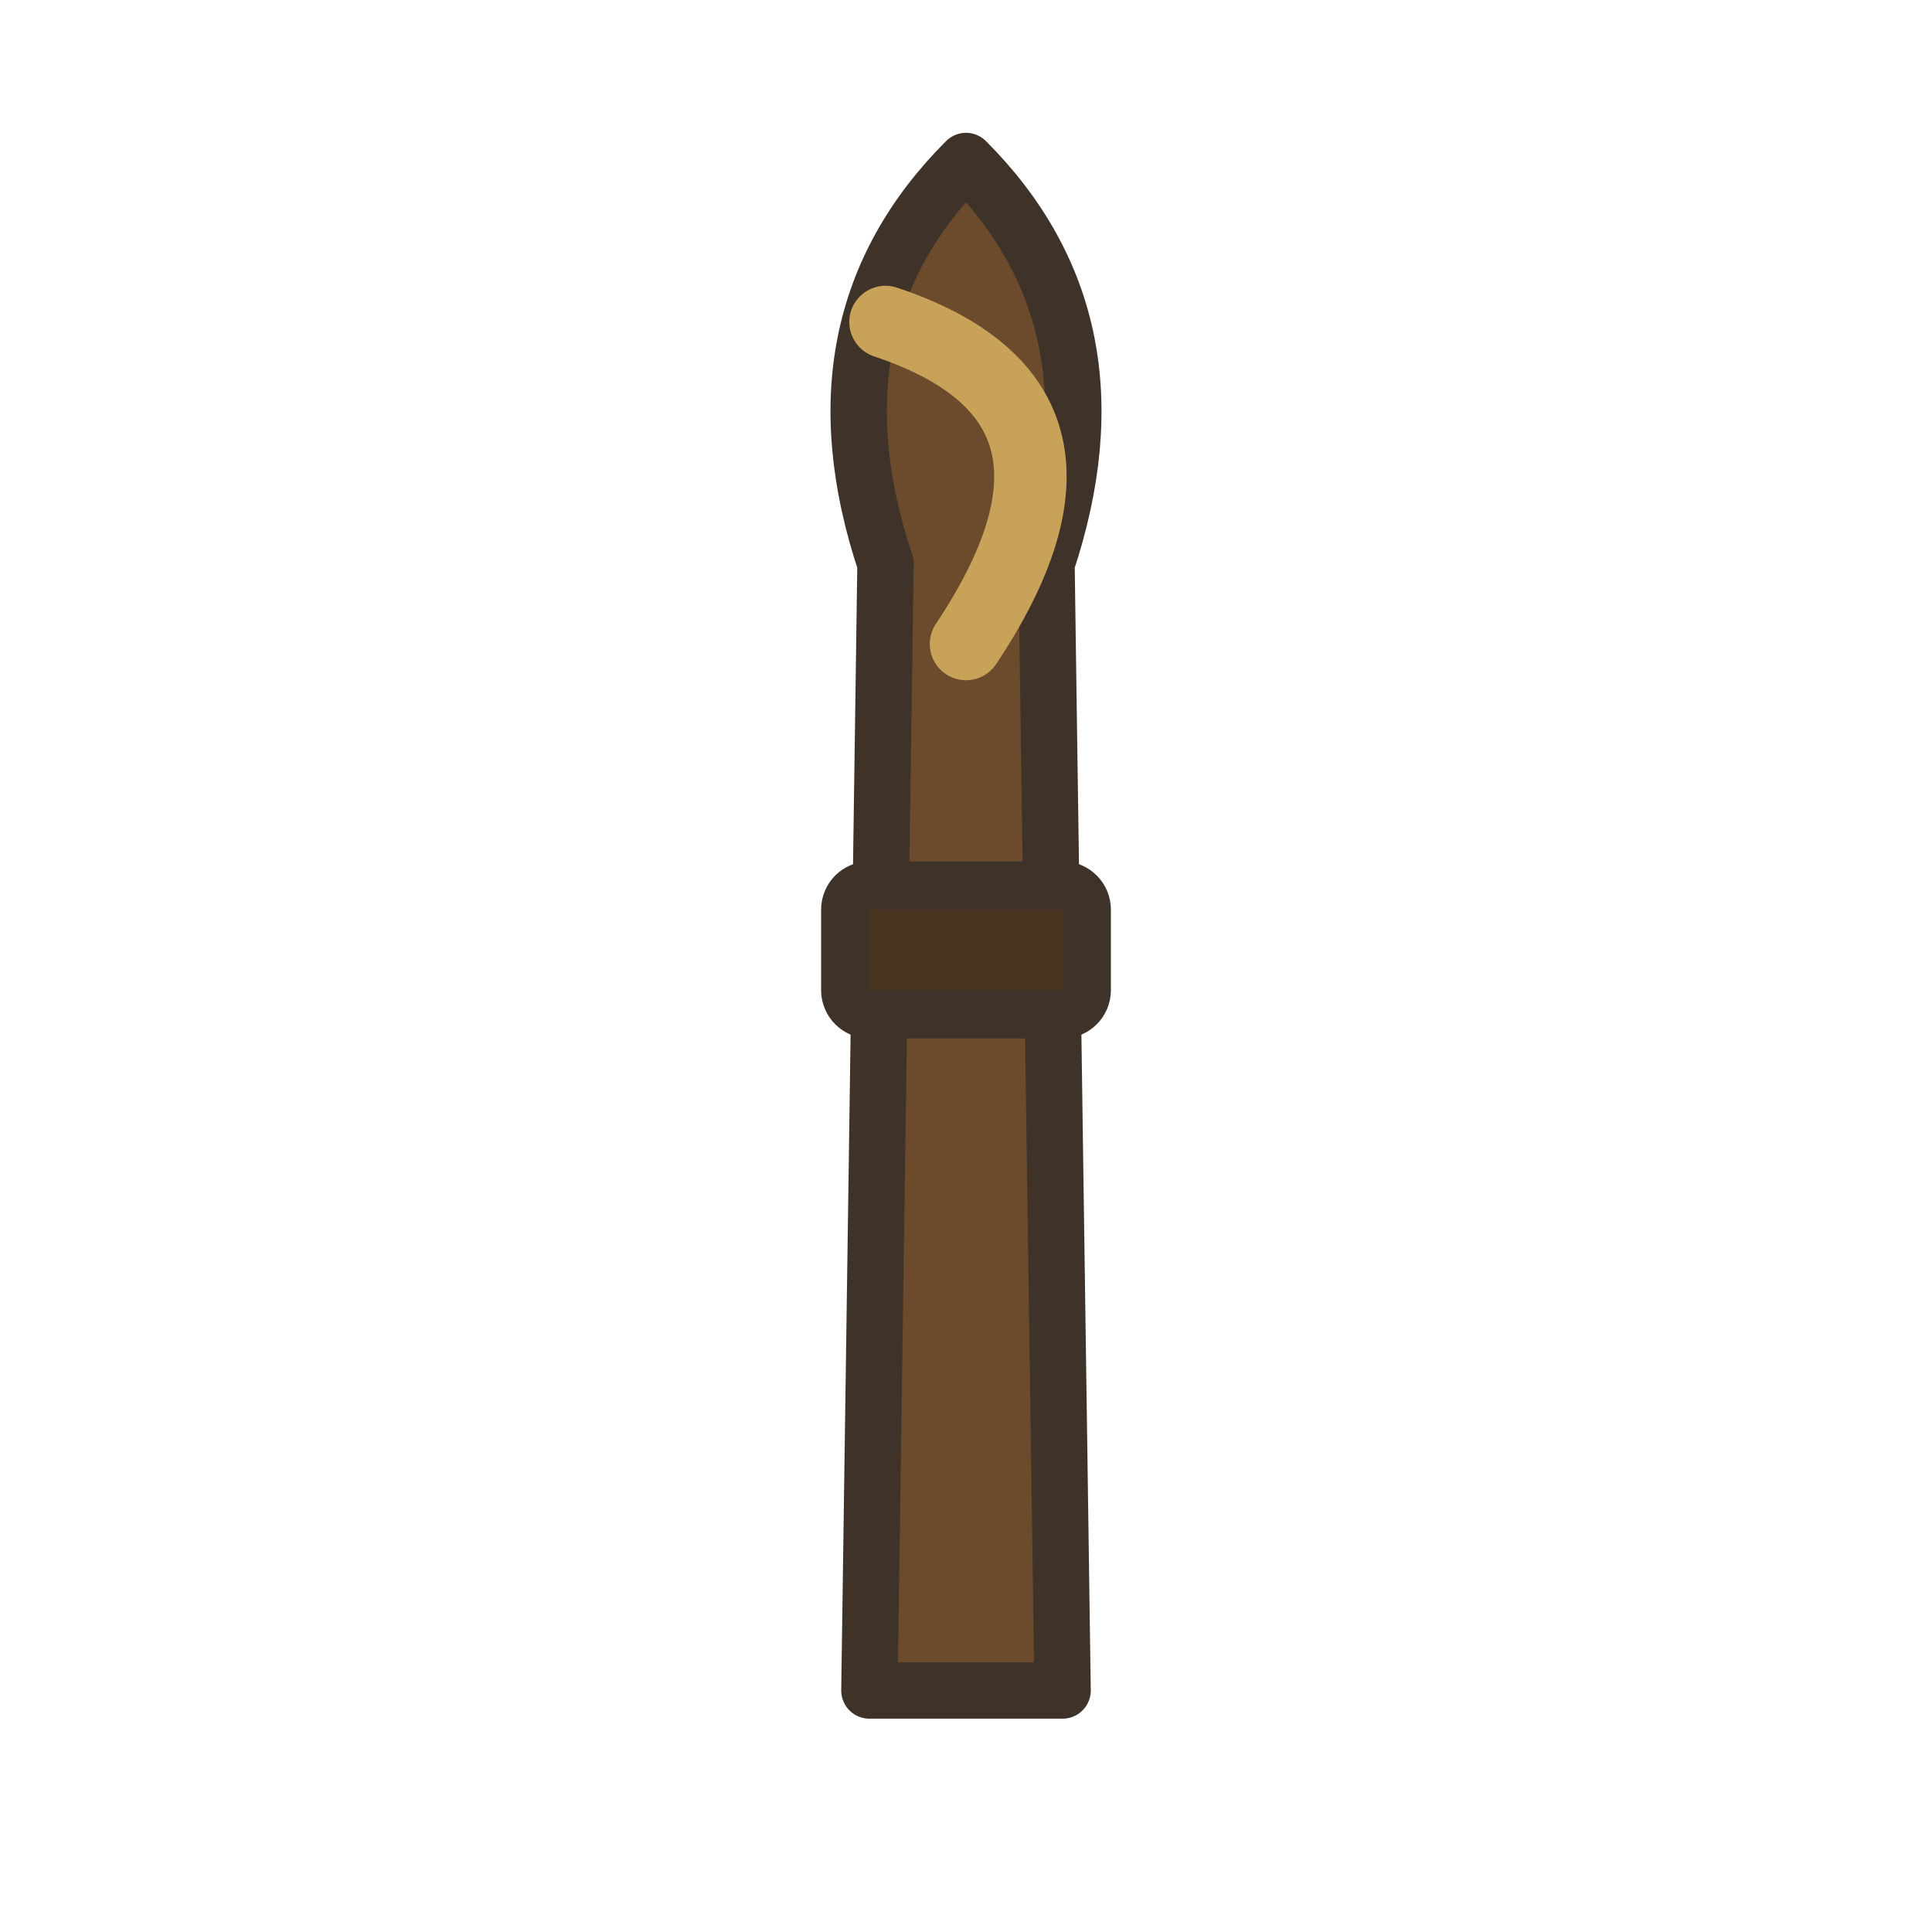
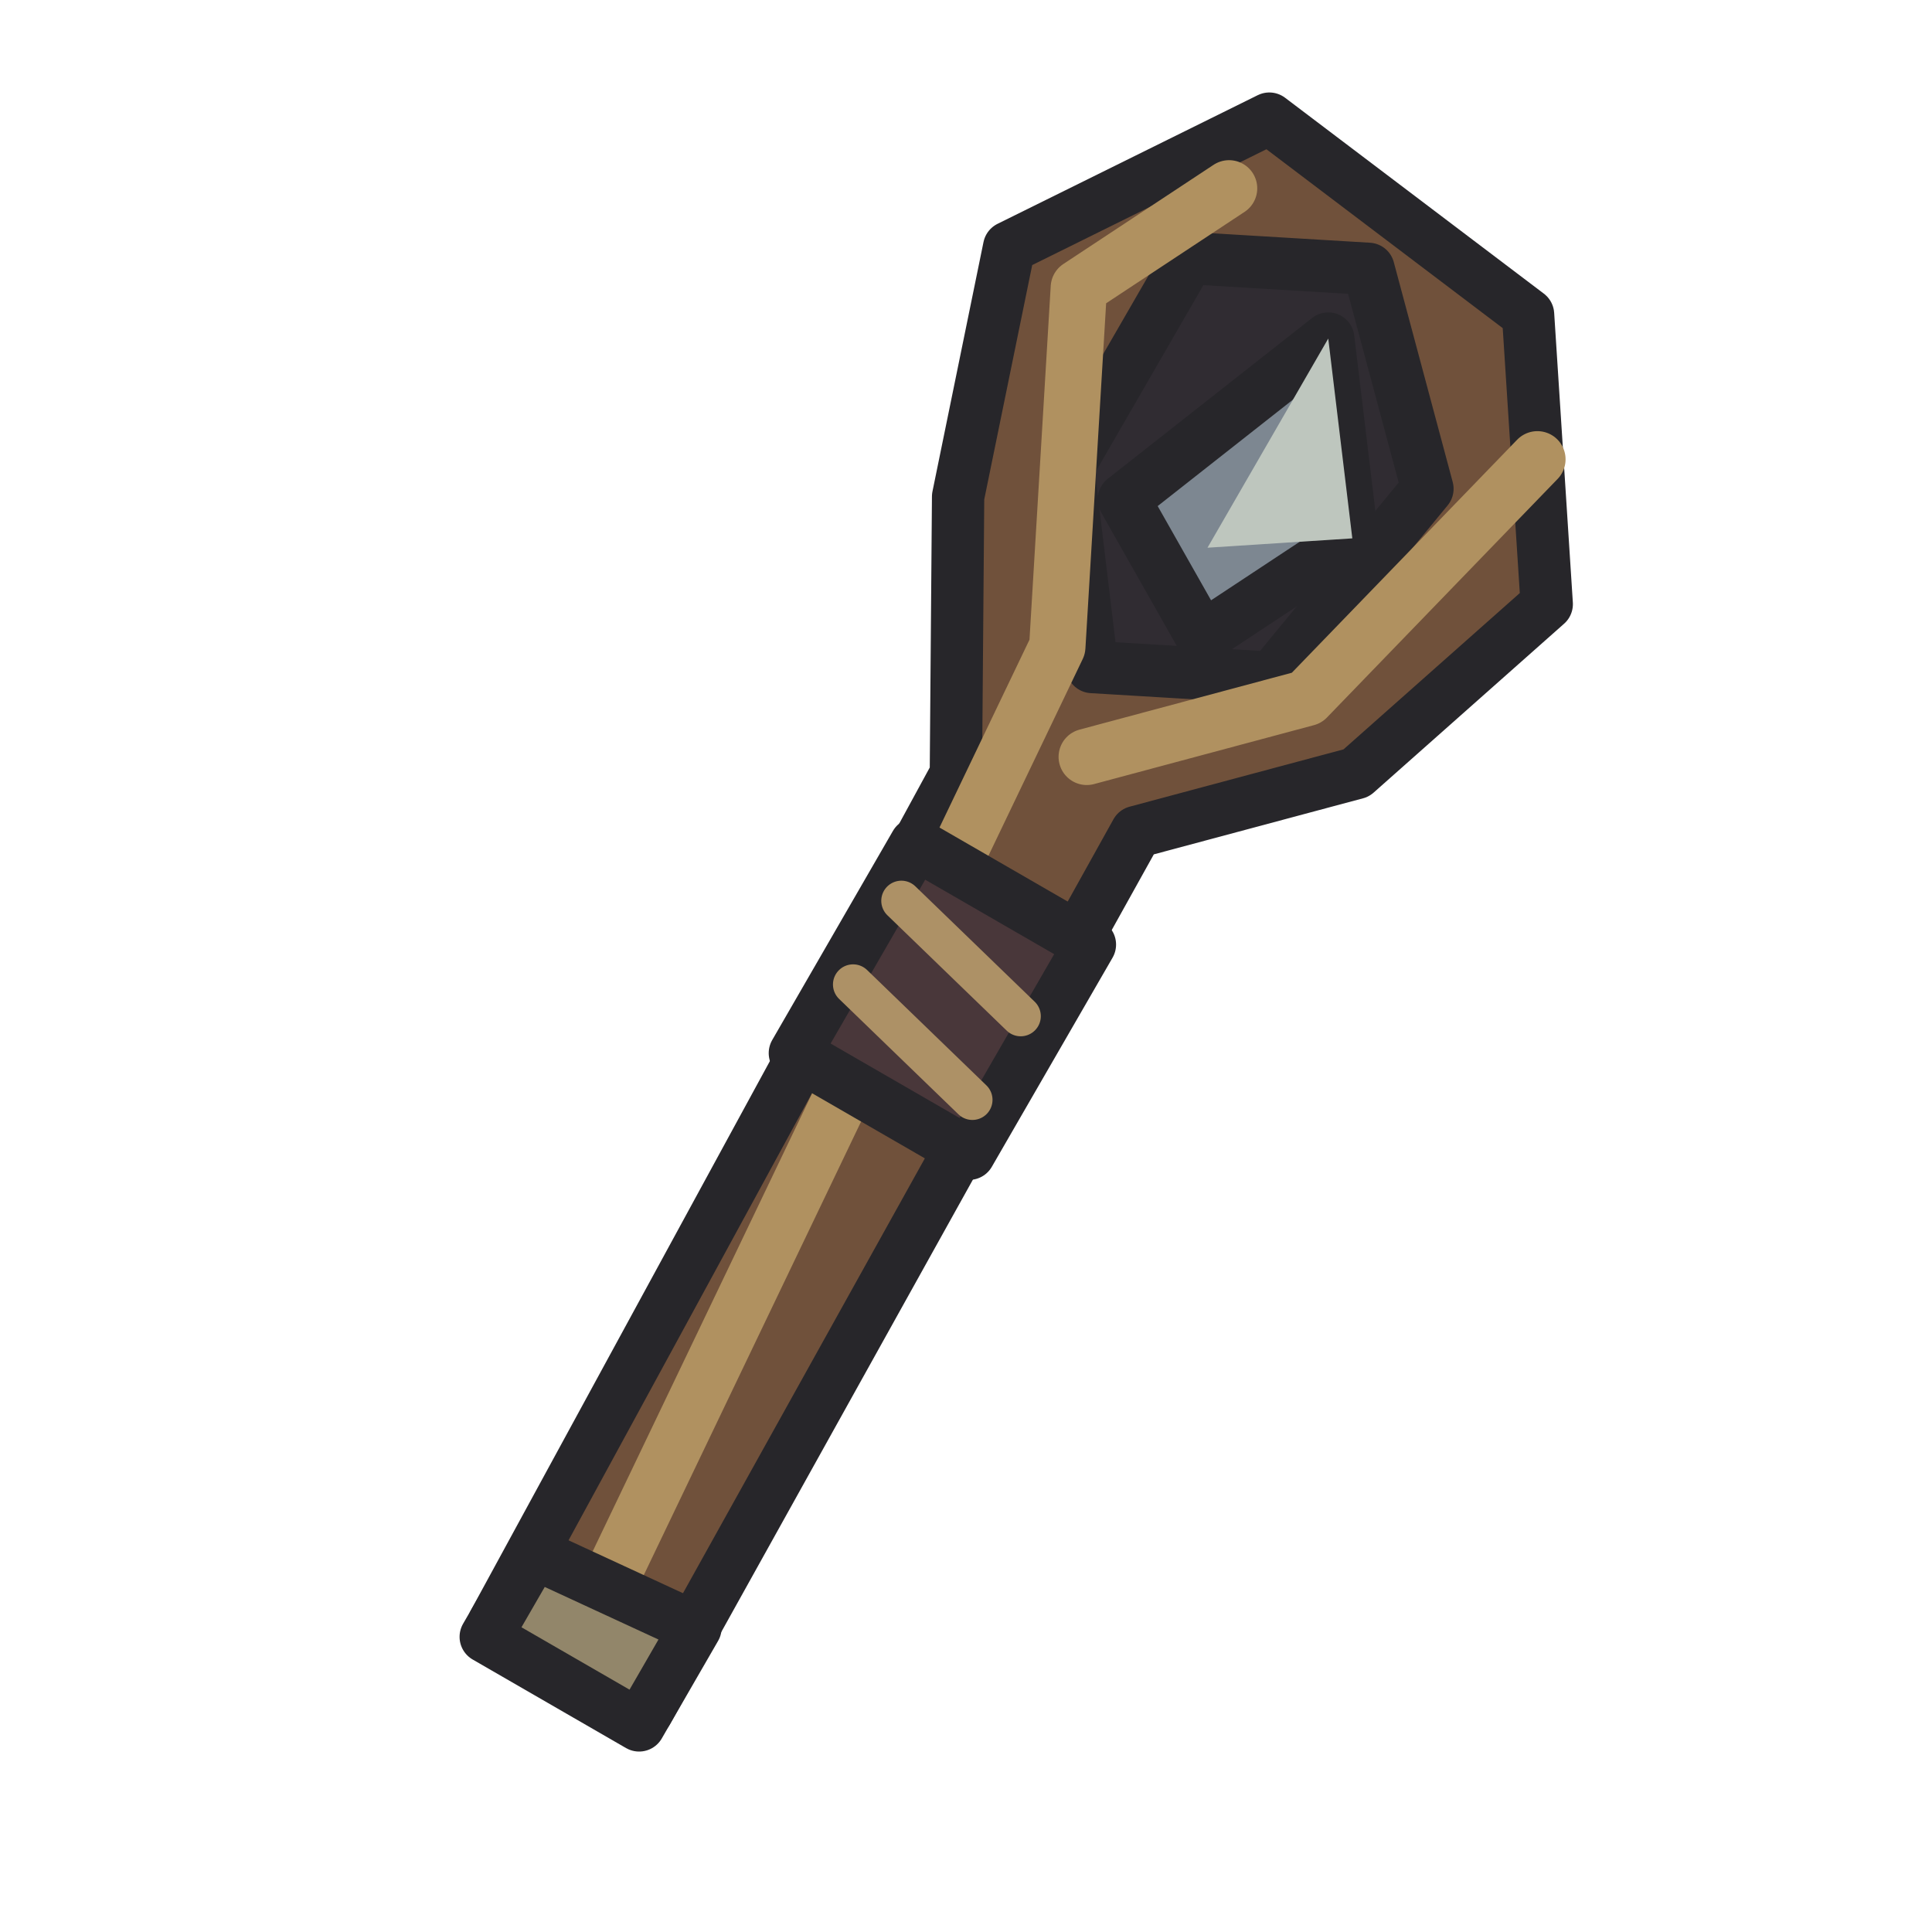
<svg xmlns="http://www.w3.org/2000/svg" width="24" height="24" viewBox="0 0 24 24">
-   <path d="M12 2q-2 2-1 5l-.2 14h2.4L13 7q1-3-1-5z" fill="#6b4b2c" stroke="#3f3329" stroke-width=".7" stroke-linejoin="round" />
-   <path d="M11 4q3 1 1 4" fill="none" stroke="#c9a25a" stroke-width=".9" stroke-linecap="round" stroke-linejoin="round" />
-   <rect x="10.5" y="11" width="3" height="1.6" rx="0.3" fill="#49351f" stroke="#3f3329" stroke-width=".6" />
+   <g stroke="#27262a" stroke-width=".65" stroke-linejoin="round" stroke-linecap="round">
+     <g transform="rotate(30 12 12)">
+       <path d="M11 22 10.7 10 9 7 8 4l2-3 4 .5 2 3-1 3-2 2 .2 12.5Z" fill="#70513b" />
+       <path d="m10 3 2-1 2 2-.5 3-2 1-1.5-2Z" fill="#302c32" />
+       <path d="m12 3 1.5 2-1 2-1.7-1Z" fill="#7d8791" />
+       <path d="m12 3 0 3 1.5-1Z" fill="#bec6be" stroke="none" />
+       <path d="M10 2 9 4l2 4 1 13M15 3l-1 4-2 2" fill="none" stroke="#b09160" stroke-width=".7" />
+       <path d="M10.7 11h2.5v3h-2.5Z" fill="#49373a" />
+       <path d="m10.9 11.7 2 .5m-2 .7 2 .5" stroke="#ad9166" stroke-width=".5" />
+       <path d="m11 21 2.2-.2v1.4H11Z" fill="#92866a" />
+     </g>
+   </g>
</svg>
